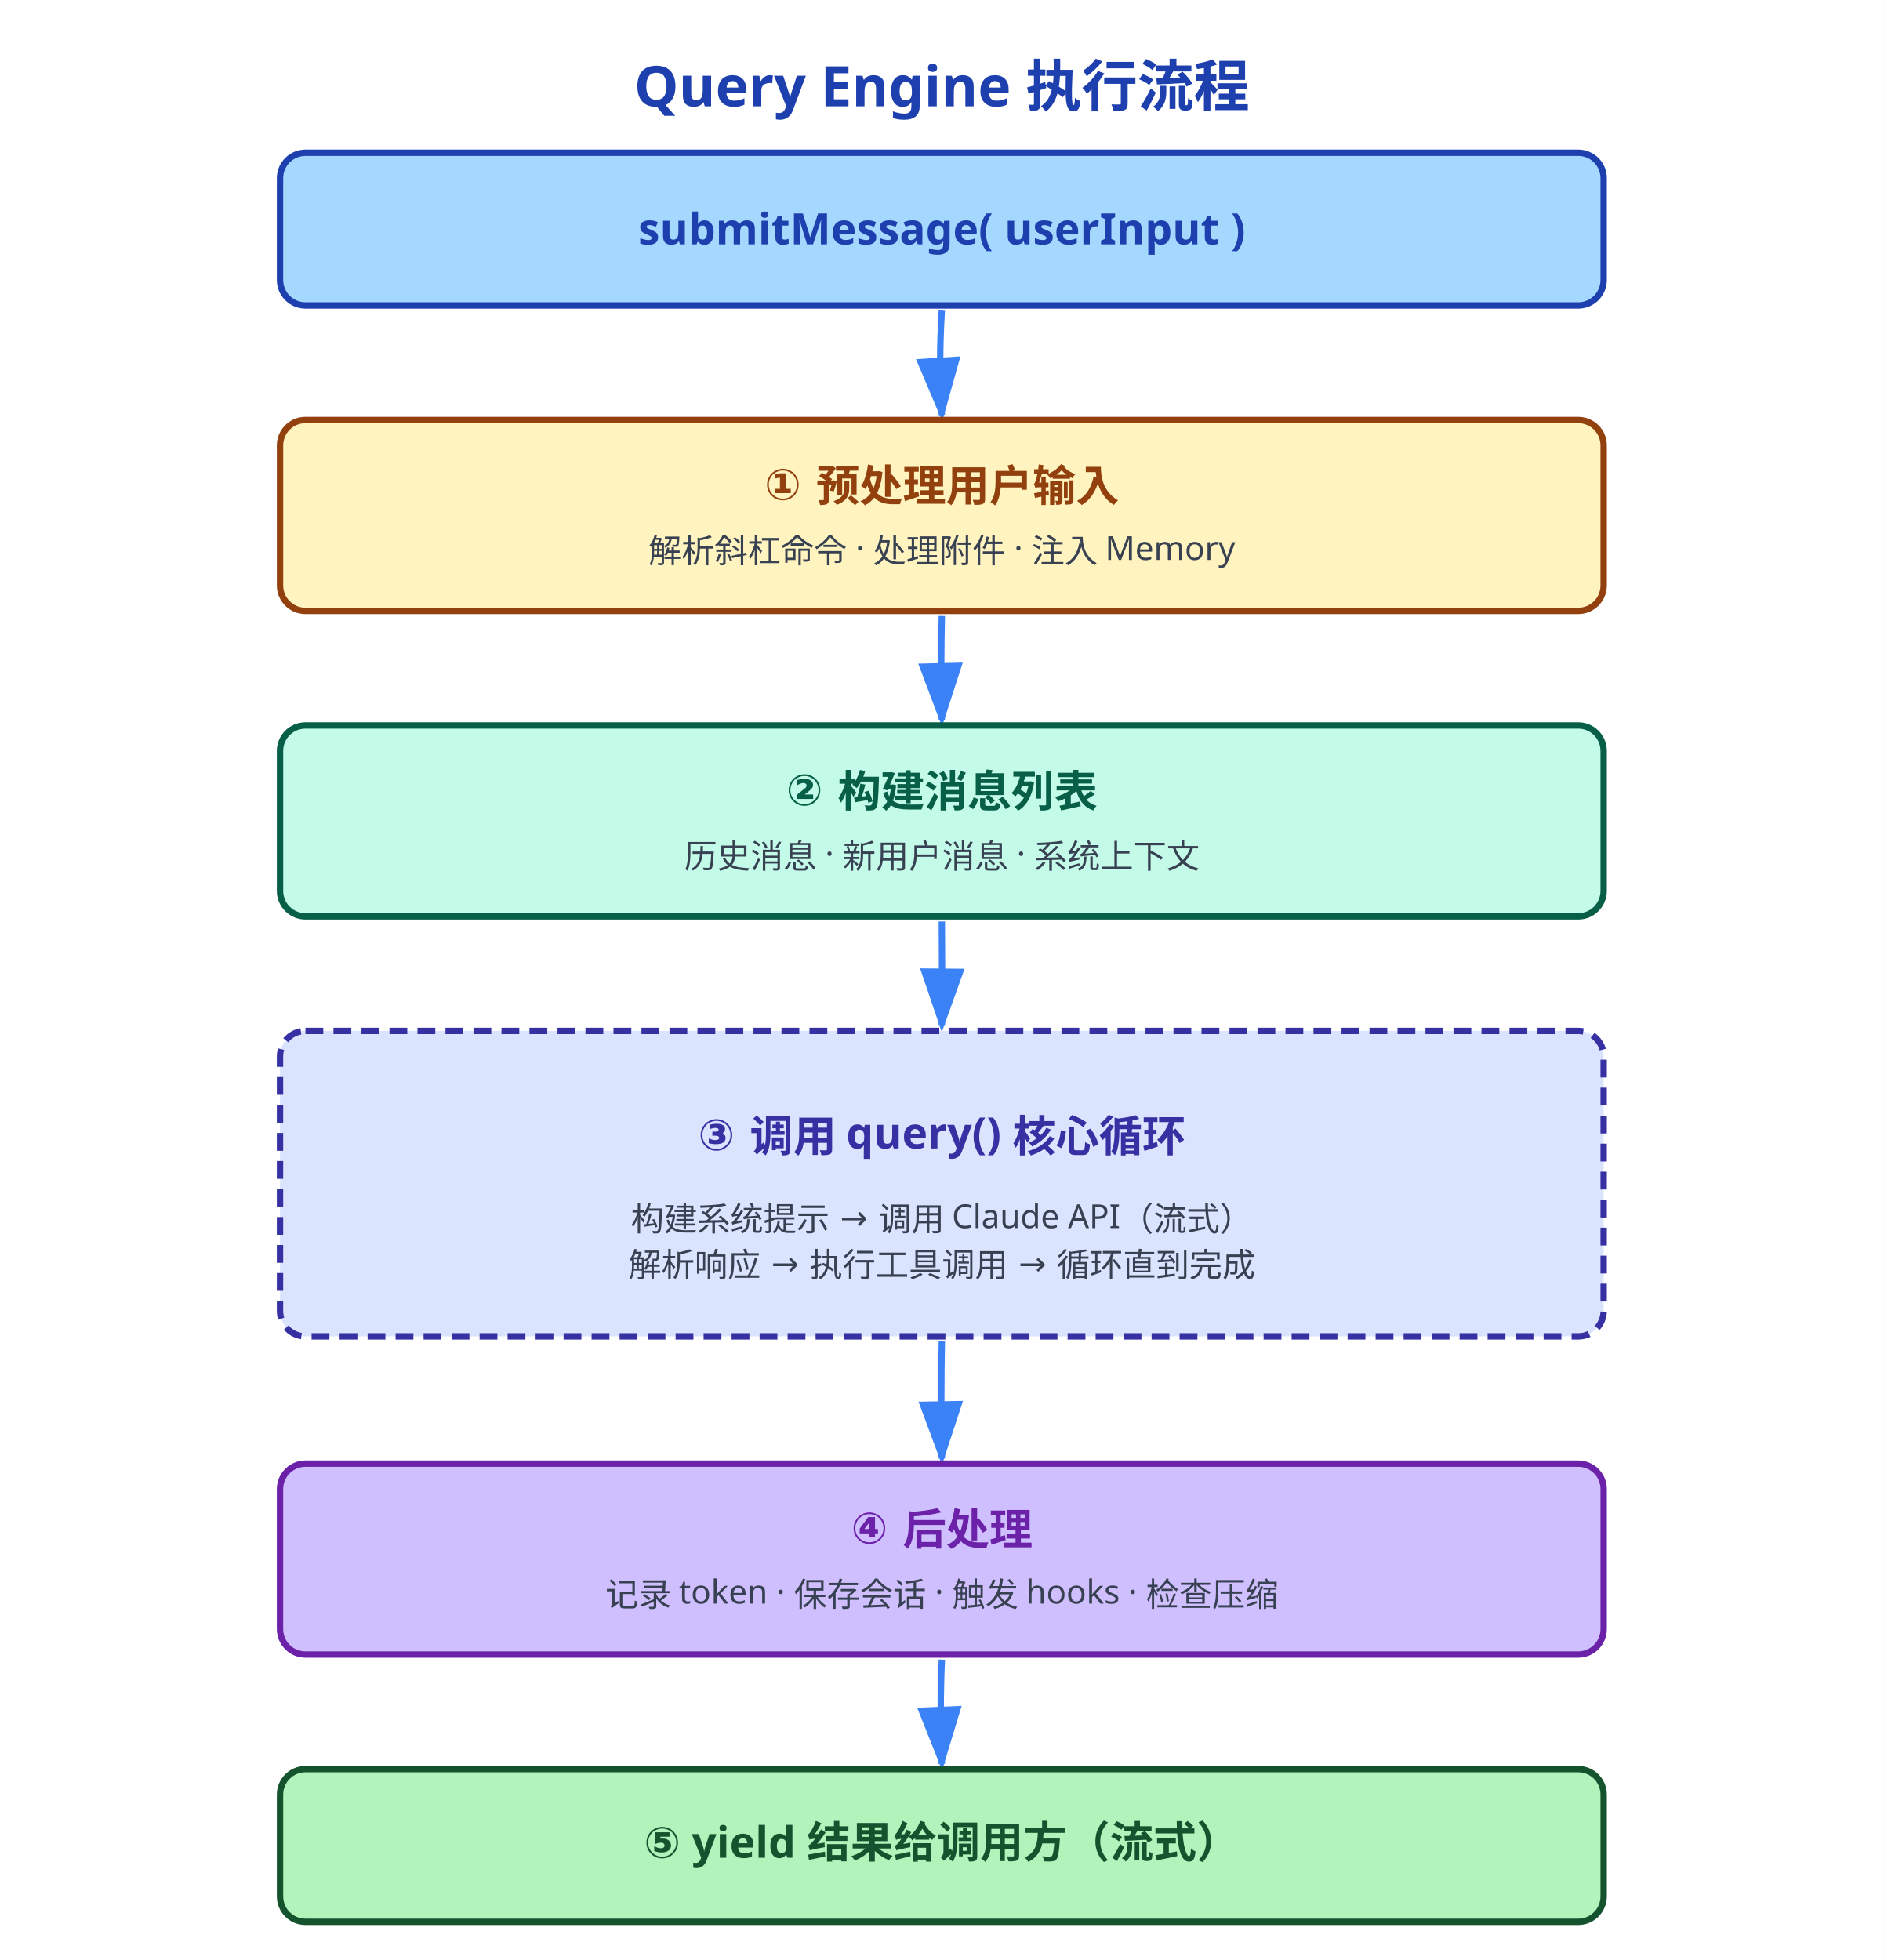
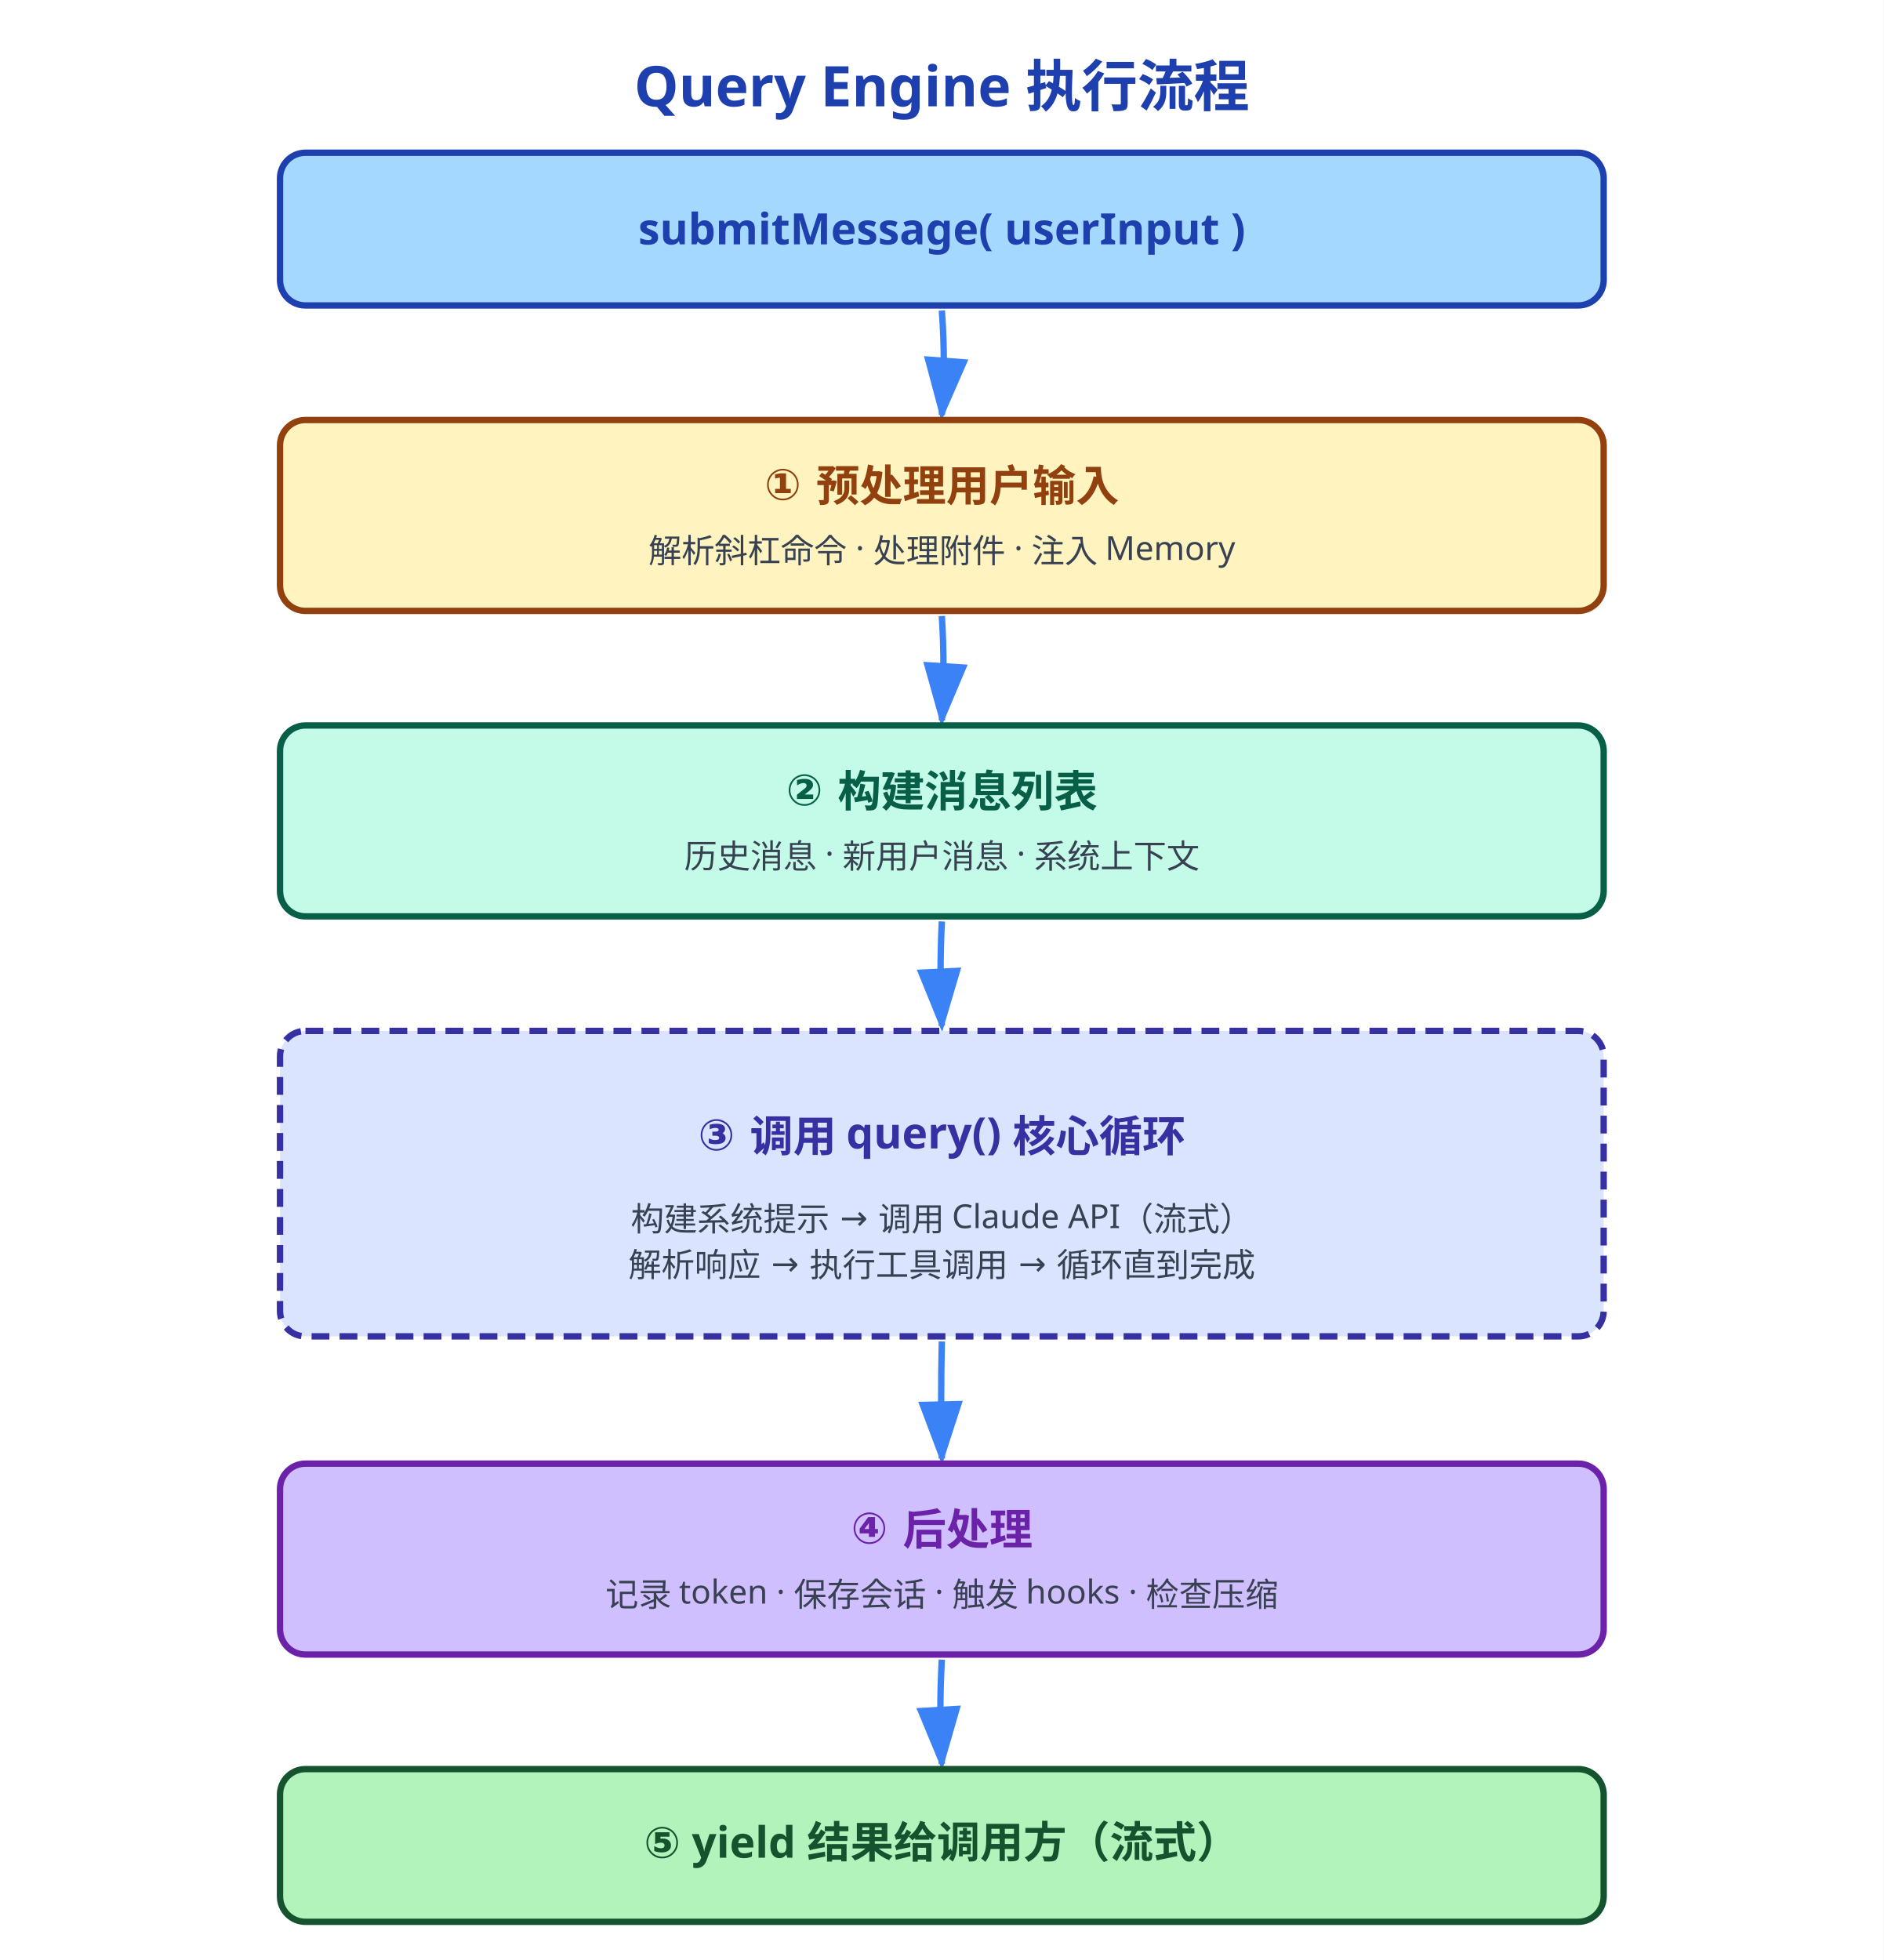
<svg xmlns="http://www.w3.org/2000/svg" width="740" height="770" viewBox="0 0 740 770">
  <defs>
    <marker id="arr-3b82f6" markerWidth="10" markerHeight="7" refX="9" refY="3.5" orient="auto">
      <polygon points="0 0,10 3.5,0 7" fill="#3b82f6" />
    </marker>
    <marker id="arr-059669" markerWidth="10" markerHeight="7" refX="9" refY="3.5" orient="auto">
      <polygon points="0 0,10 3.5,0 7" fill="#059669" />
    </marker>
    <marker id="arr-f59e0b" markerWidth="10" markerHeight="7" refX="9" refY="3.5" orient="auto">
      <polygon points="0 0,10 3.5,0 7" fill="#f59e0b" />
    </marker>
    <marker id="arr-dc2626" markerWidth="10" markerHeight="7" refX="9" refY="3.5" orient="auto">
      <polygon points="0 0,10 3.5,0 7" fill="#dc2626" />
    </marker>
    <marker id="arr-9333ea" markerWidth="10" markerHeight="7" refX="9" refY="3.5" orient="auto">
      <polygon points="0 0,10 3.5,0 7" fill="#9333ea" />
    </marker>
    <marker id="arr-1e40af" markerWidth="10" markerHeight="7" refX="9" refY="3.5" orient="auto">
      <polygon points="0 0,10 3.5,0 7" fill="#1e40af" />
    </marker>
    <marker id="arr-374151" markerWidth="10" markerHeight="7" refX="9" refY="3.5" orient="auto">
      <polygon points="0 0,10 3.5,0 7" fill="#374151" />
    </marker>
    <marker id="arr-94a3b8" markerWidth="10" markerHeight="7" refX="9" refY="3.5" orient="auto">
      <polygon points="0 0,10 3.5,0 7" fill="#94a3b8" />
    </marker>
  </defs>
  <rect width="740" height="770" fill="white" />
  <text x="370" y="34" font-family="'Segoe UI',system-ui,sans-serif" font-size="22" font-weight="bold" fill="#1e40af" text-anchor="middle" dominant-baseline="middle">Query Engine 执行流程</text>
  <rect x="110" y="60" width="520" height="60" rx="10" fill="#a5d8ff" stroke="#1e40af" stroke-width="2.5" />
  <text x="370" y="90" font-family="'Segoe UI',system-ui,sans-serif" font-size="17" font-weight="600" fill="#1e40af" text-anchor="middle" dominant-baseline="middle">submitMessage( userInput )</text>
-   <path d="M370,122 Q368.704,142.5 370,163" fill="none" stroke="#3b82f6" stroke-width="2.5" marker-end="url(#arr-3b82f6)" />
+   <path d="M370,122 Q371.554,142.5 370,163" fill="none" stroke="#3b82f6" stroke-width="2.5" marker-end="url(#arr-3b82f6)" />
  <rect x="110" y="165" width="520" height="75" rx="10" fill="#fff3bf" stroke="#92400e" stroke-width="2.5" />
  <text x="370" y="191.5" font-family="'Segoe UI',system-ui,sans-serif" font-size="17" font-weight="600" fill="#92400e" text-anchor="middle" dominant-baseline="middle">① 预处理用户输入</text>
  <text x="370" y="216.5" font-family="'Segoe UI',system-ui,sans-serif" font-size="13" font-weight="normal" fill="#374151" text-anchor="middle" dominant-baseline="middle">解析斜杠命令 · 处理附件 · 注入 Memory</text>
-   <path d="M370,242 Q369.523,262.5 370,283" fill="none" stroke="#3b82f6" stroke-width="2.5" marker-end="url(#arr-3b82f6)" />
+   <path d="M370,242 Q371.299,262.5 370,283" fill="none" stroke="#3b82f6" stroke-width="2.5" marker-end="url(#arr-3b82f6)" />
  <rect x="110" y="285" width="520" height="75" rx="10" fill="#c3fae8" stroke="#065f46" stroke-width="2.5" />
  <text x="370" y="311.5" font-family="'Segoe UI',system-ui,sans-serif" font-size="17" font-weight="600" fill="#065f46" text-anchor="middle" dominant-baseline="middle">② 构建消息列表</text>
  <text x="370" y="336.5" font-family="'Segoe UI',system-ui,sans-serif" font-size="13" font-weight="normal" fill="#374151" text-anchor="middle" dominant-baseline="middle">历史消息 · 新用户消息 · 系统上下文</text>
-   <path d="M370,362 Q370.176,382.5 370,403" fill="none" stroke="#3b82f6" stroke-width="2.5" marker-end="url(#arr-3b82f6)" />
+   <path d="M370,362 Q368.99,382.5 370,403" fill="none" stroke="#3b82f6" stroke-width="2.5" marker-end="url(#arr-3b82f6)" />
  <rect x="110" y="405" width="520" height="120" rx="10" fill="#dbe4ff" stroke="#3730a3" stroke-width="2.5" stroke-dasharray="7,4" />
  <text x="370" y="447" font-family="'Segoe UI',system-ui,sans-serif" font-size="17" font-weight="600" fill="#3730a3" text-anchor="middle" dominant-baseline="middle">③ 调用 query() 核心循环</text>
  <text x="370" y="479" font-family="'Segoe UI',system-ui,sans-serif" font-size="13" font-weight="normal" fill="#374151" text-anchor="middle" dominant-baseline="middle">构建系统提示 → 调用 Claude API（流式）</text>
  <text x="370" y="497" font-family="'Segoe UI',system-ui,sans-serif" font-size="13" font-weight="normal" fill="#374151" text-anchor="middle" dominant-baseline="middle">解析响应 → 执行工具调用 → 循环直到完成</text>
-   <path d="M370,527 Q369.569,550 370,573" fill="none" stroke="#3b82f6" stroke-width="2.5" marker-end="url(#arr-3b82f6)" />
+   <path d="M370,527 Q369.462,550 370,573" fill="none" stroke="#3b82f6" stroke-width="2.5" marker-end="url(#arr-3b82f6)" />
  <rect x="110" y="575" width="520" height="75" rx="10" fill="#d0bfff" stroke="#6b21a8" stroke-width="2.5" />
  <text x="370" y="601.5" font-family="'Segoe UI',system-ui,sans-serif" font-size="17" font-weight="600" fill="#6b21a8" text-anchor="middle" dominant-baseline="middle">④ 后处理</text>
  <text x="370" y="626.5" font-family="'Segoe UI',system-ui,sans-serif" font-size="13" font-weight="normal" fill="#374151" text-anchor="middle" dominant-baseline="middle">记录 token · 保存会话 · 触发 hooks · 检查压缩</text>
-   <path d="M370,652 Q369.128,672.5 370,693" fill="none" stroke="#3b82f6" stroke-width="2.5" marker-end="url(#arr-3b82f6)" />
+   <path d="M370,652 Q368.839,672.5 370,693" fill="none" stroke="#3b82f6" stroke-width="2.5" marker-end="url(#arr-3b82f6)" />
  <rect x="110" y="695" width="520" height="60" rx="10" fill="#b2f2bb" stroke="#14532d" stroke-width="2.5" />
  <text x="370" y="725" font-family="'Segoe UI',system-ui,sans-serif" font-size="17" font-weight="600" fill="#14532d" text-anchor="middle" dominant-baseline="middle">⑤ yield 结果给调用方（流式）</text>
</svg>
